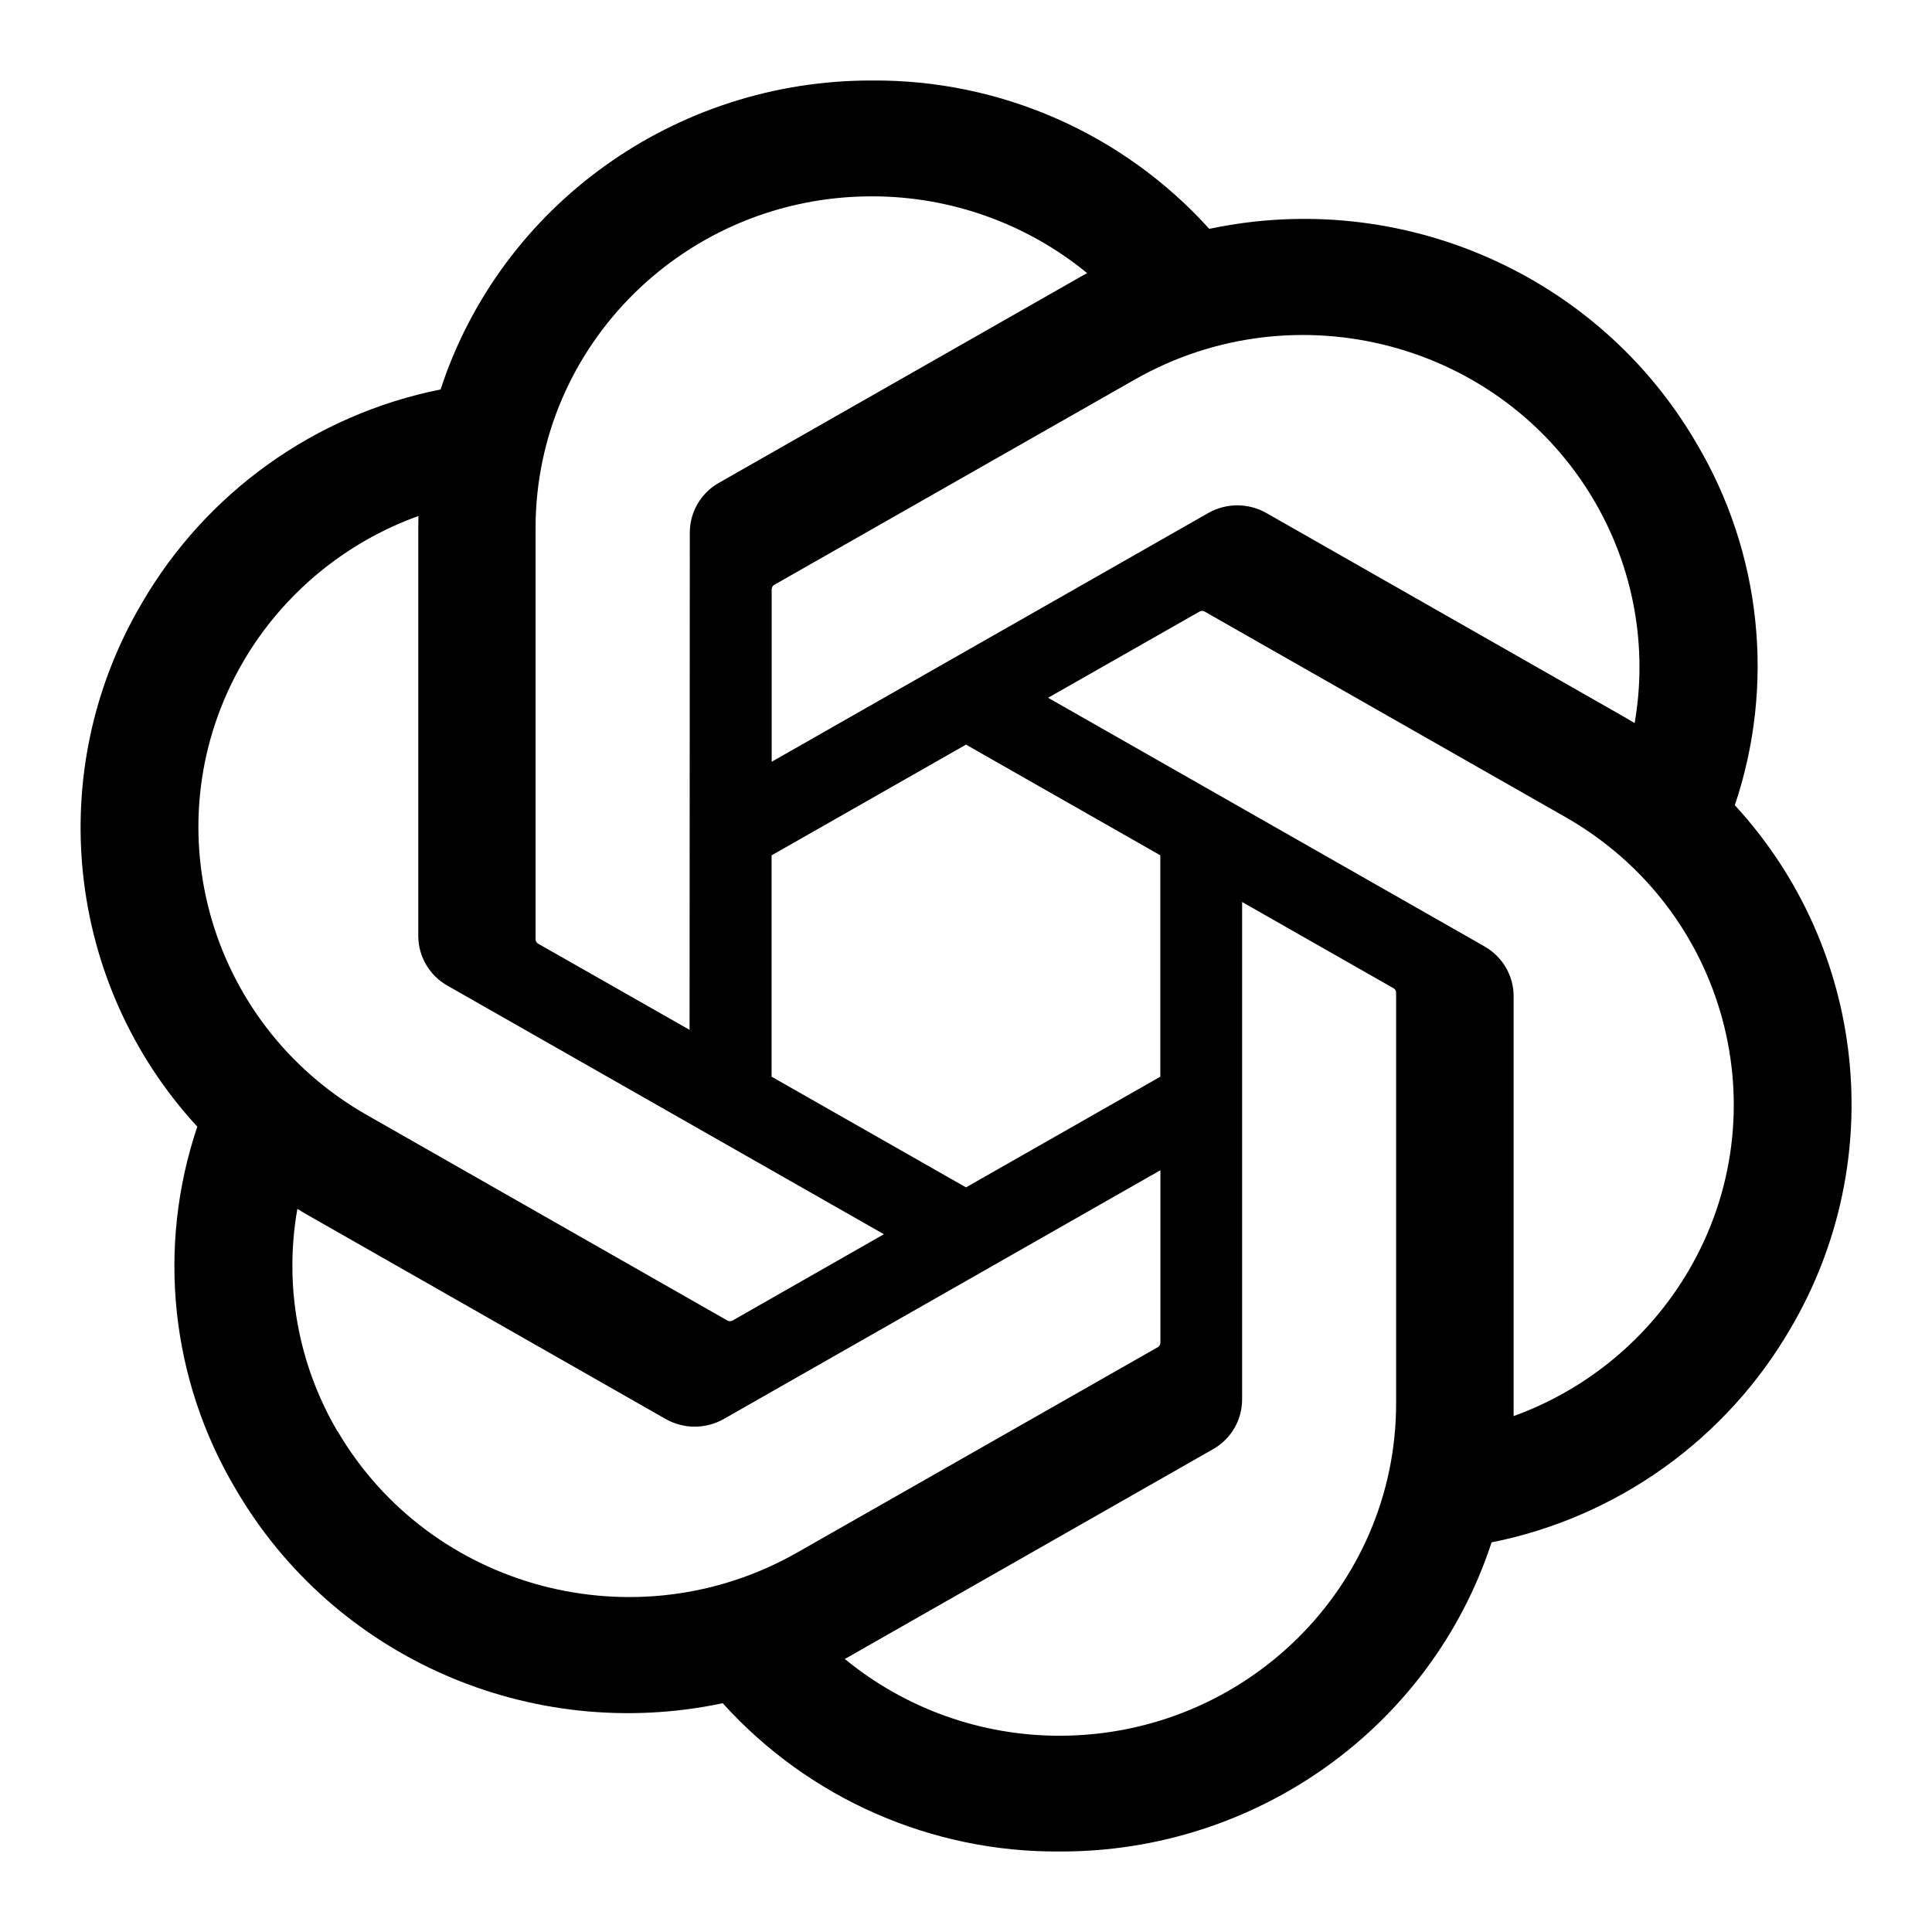
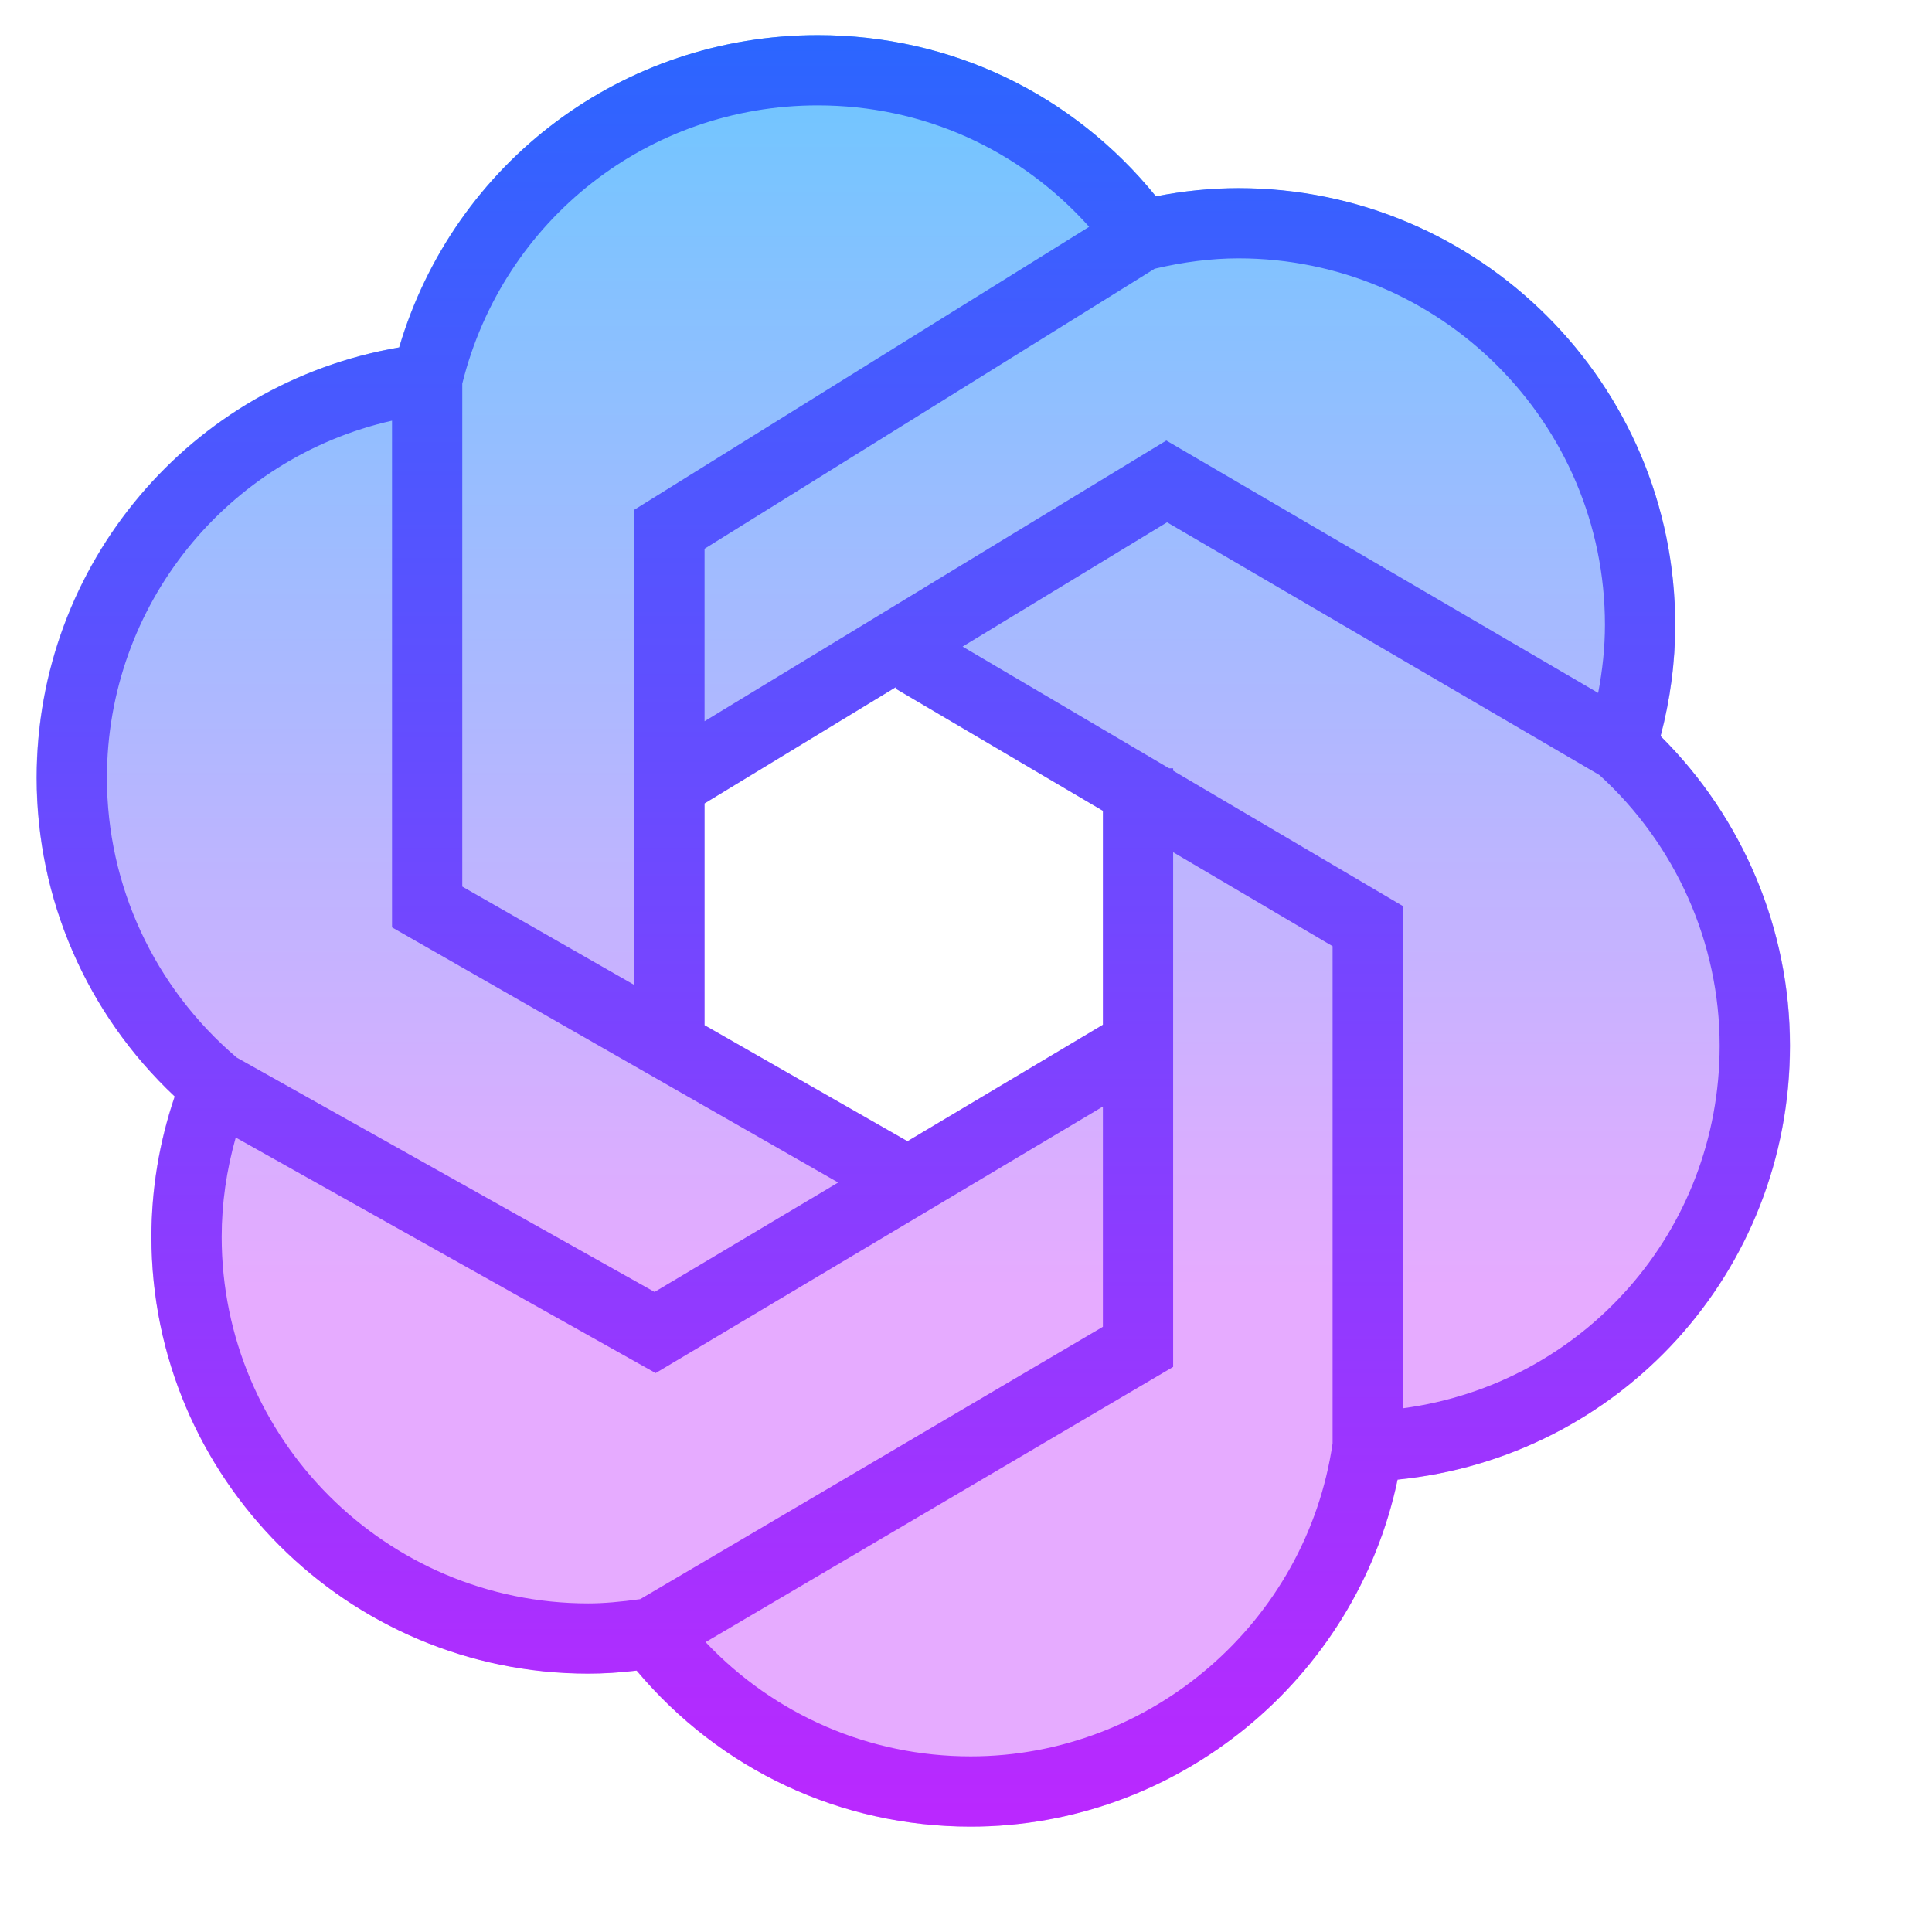
- <svg xmlns="http://www.w3.org/2000/svg" fill="currentColor" fill-rule="evenodd" height="48" viewBox="0 0 24 24" width="48" style="flex: 0 0 auto; line-height: 1;">
-   <path d="M21.55 10.004a5.416 5.416 0 00-.478-4.501c-1.217-2.09-3.662-3.166-6.05-2.66A5.59 5.59 0 0010.831 1C8.39.995 6.224 2.546 5.473 4.838A5.553 5.553 0 001.76 7.496a5.487 5.487 0 00.691 6.5 5.416 5.416 0 00.477 4.502c1.217 2.09 3.662 3.165 6.05 2.66A5.586 5.586 0 0013.168 23c2.443.006 4.61-1.546 5.361-3.84a5.553 5.553 0 003.715-2.66 5.488 5.488 0 00-.693-6.497v.001zm-8.381 11.558a4.199 4.199 0 01-2.675-.954c.034-.018.093-.05.132-.074l4.44-2.53a.71.71 0 00.364-.623v-6.176l1.877 1.069c.02.01.033.029.036.05v5.115c-.003 2.274-1.87 4.118-4.174 4.123zM4.192 17.78a4.059 4.059 0 01-.498-2.763c.032.02.09.055.131.078l4.44 2.53c.225.13.504.13.73 0l5.42-3.088v2.138a.068.068 0 01-.027.057L9.9 19.288c-1.999 1.136-4.552.46-5.707-1.51h-.001zM3.023 8.216A4.15 4.15 0 015.198 6.41l-.002.151v5.06a.711.711 0 00.364.624l5.42 3.087-1.876 1.07a.067.067 0 01-.063.005l-4.489-2.559c-1.995-1.14-2.679-3.658-1.53-5.63h.001zm15.417 3.54l-5.42-3.088L14.896 7.6a.067.067 0 01.063-.006l4.489 2.557c1.998 1.14 2.683 3.662 1.529 5.633a4.163 4.163 0 01-2.174 1.807V12.38a.71.71 0 00-.363-.623zm1.867-2.773a6.04 6.04 0 00-.132-.078l-4.44-2.53a.731.731 0 00-.729 0l-5.42 3.088V7.325a.068.068 0 01.027-.057L14.1 4.713c2-1.137 4.555-.46 5.707 1.513.487.833.664 1.809.499 2.757h.001zm-11.741 3.81l-1.877-1.068a.065.065 0 01-.036-.051V6.559c.001-2.277 1.873-4.122 4.181-4.12.976 0 1.92.338 2.671.954-.034.018-.092.05-.131.073l-4.44 2.53a.71.71 0 00-.365.623l-.003 6.173v.002zm1.02-2.168L12 9.25l2.414 1.375v2.75L12 14.75l-2.415-1.375v-2.75z" />
+ <svg xmlns="http://www.w3.org/2000/svg" viewBox="6 6 55 55" width="125" height="125" baseProfile="basic">
+   <linearGradient id="9yv_OTO3P9eepfu7Rtqera" x1="32" x2="32" y1="7" y2="58" gradientUnits="userSpaceOnUse">
+     <stop offset="0" stop-color="#6dc7ff" />
+     <stop offset=".699" stop-color="#e6abff" />
+   </linearGradient>
+   <path fill="url(#9yv_OTO3P9eepfu7Rtqera)" d="M53.27,26.96c0.28-1.05,0.42-2.11,0.42-3.17c0-6.86-5.58-12.43-12.43-12.43 c-0.77,0-1.56,0.07-2.35,0.23C36.54,8.67,33.06,7,29.28,7c-5.55,0-10.36,3.62-11.92,8.89C11.43,16.9,7.04,22.05,7.04,28.14 c0,3.45,1.43,6.72,3.93,9.07c-0.44,1.3-0.66,2.64-0.66,4c0,6.86,5.58,12.43,12.43,12.43c0.44,0,0.88-0.02,1.38-0.08 C26.5,56.39,29.93,58,33.63,58c5.88,0,10.96-4.19,12.16-9.88c6.32-0.63,11.17-5.91,11.17-12.35 C56.96,32.46,55.62,29.29,53.27,26.96z M38.25,35.88l-6.63,4l-6.5-4v-7.26l6.63-3.87l6.63,3.75L38.25,35.88z" />
+   <linearGradient id="9yv_OTO3P9eepfu7Rtqerb" x1="32" x2="32" y1=".872" y2="62.679" gradientUnits="userSpaceOnUse">
+     <stop offset="0" stop-color="#1a6dff" />
+     <stop offset="1" stop-color="#c822ff" />
+   </linearGradient>
+   <path fill="url(#9yv_OTO3P9eepfu7Rtqerb)" d="M53.274,26.955 c0.275-1.045,0.415-2.107,0.415-3.166c0-6.855-5.578-12.434-12.434-12.434c-0.766,0-1.553,0.079-2.35,0.235 C36.536,8.665,33.062,7,29.278,7c-5.549,0-10.353,3.622-11.913,8.891c-5.93,1.012-10.32,6.163-10.32,12.254 c0,3.448,1.424,6.715,3.93,9.07c-0.44,1.299-0.664,2.64-0.664,3.996c0,6.855,5.578,12.434,12.434,12.434 c0.433,0,0.874-0.027,1.38-0.087C26.501,56.389,29.934,58,33.633,58c5.875,0,10.96-4.192,12.152-9.878 c6.327-0.629,11.17-5.908,11.17-12.355C56.956,32.463,55.622,29.286,53.274,26.955z M51.689,23.789c0,0.646-0.07,1.293-0.193,1.937 l-12.293-7.185l-13.146,7.991v-4.91l12.814-7.972c0.813-0.191,1.615-0.295,2.383-0.295C47.008,13.355,51.689,18.036,51.689,23.789z M37.397,35.171l-5.563,3.316l-5.776-3.303v-6.311l5.465-3.322l-0.031,0.052l5.905,3.48V35.171z M29.278,9 c2.997,0,5.755,1.251,7.728,3.457l-12.948,8.054V34.04l-4.898-2.801V16.922C20.319,12.254,24.462,9,29.278,9z M9.044,28.145 c0-4.923,3.419-9.109,8.116-10.169v14.424l12.701,7.264l-5.227,3.115l-11.897-6.674C10.392,34.107,9.044,31.211,9.044,28.145z M12.311,41.211c0-0.955,0.138-1.902,0.4-2.828l11.954,6.706l12.732-7.588v6.27l-13.172,7.754c-0.57,0.078-1.043,0.12-1.48,0.12 C16.992,51.645,12.311,46.964,12.311,41.211z M33.633,56c-2.886,0-5.578-1.175-7.546-3.252l13.31-7.835V30.261l4.539,2.675V47.09 C43.192,52.173,38.773,56,33.633,56z M45.936,46.091V31.793l-6.539-3.853v-0.068h-0.115l-5.879-3.465l5.821-3.538l12.309,7.195 c2.174,1.981,3.422,4.782,3.422,7.703C54.956,41.055,51.07,45.406,45.936,46.091z" />
</svg>
